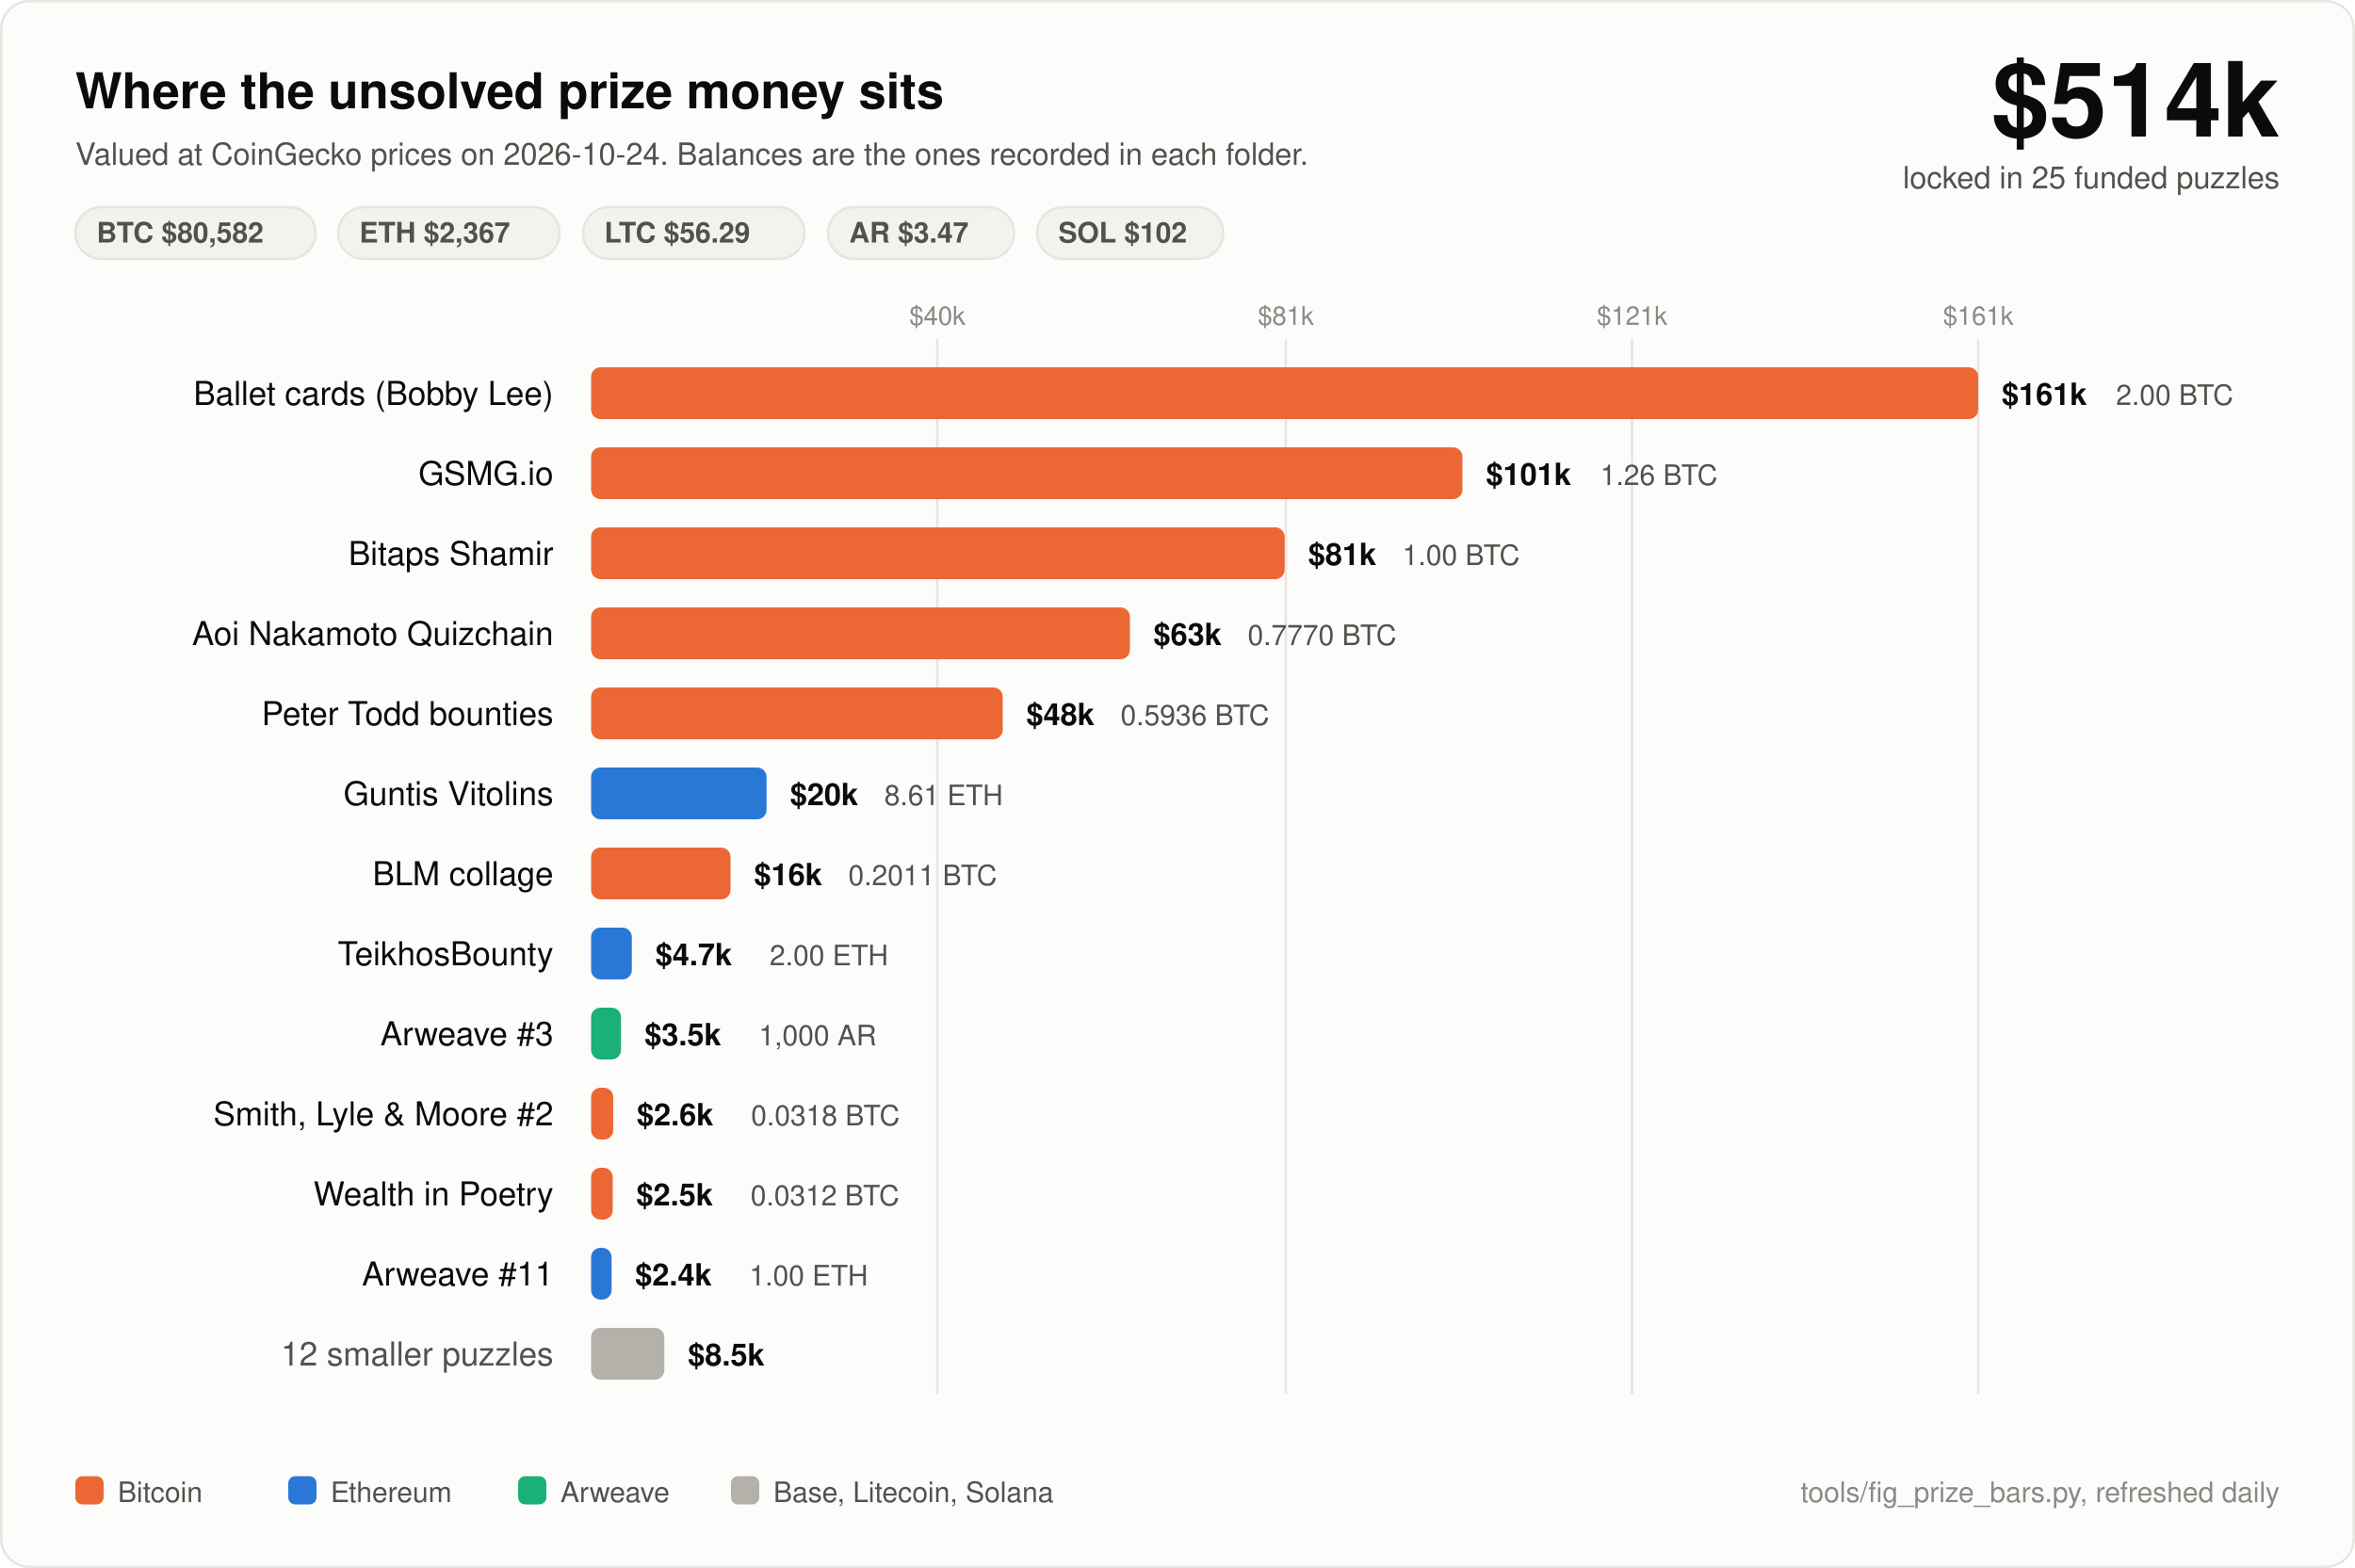
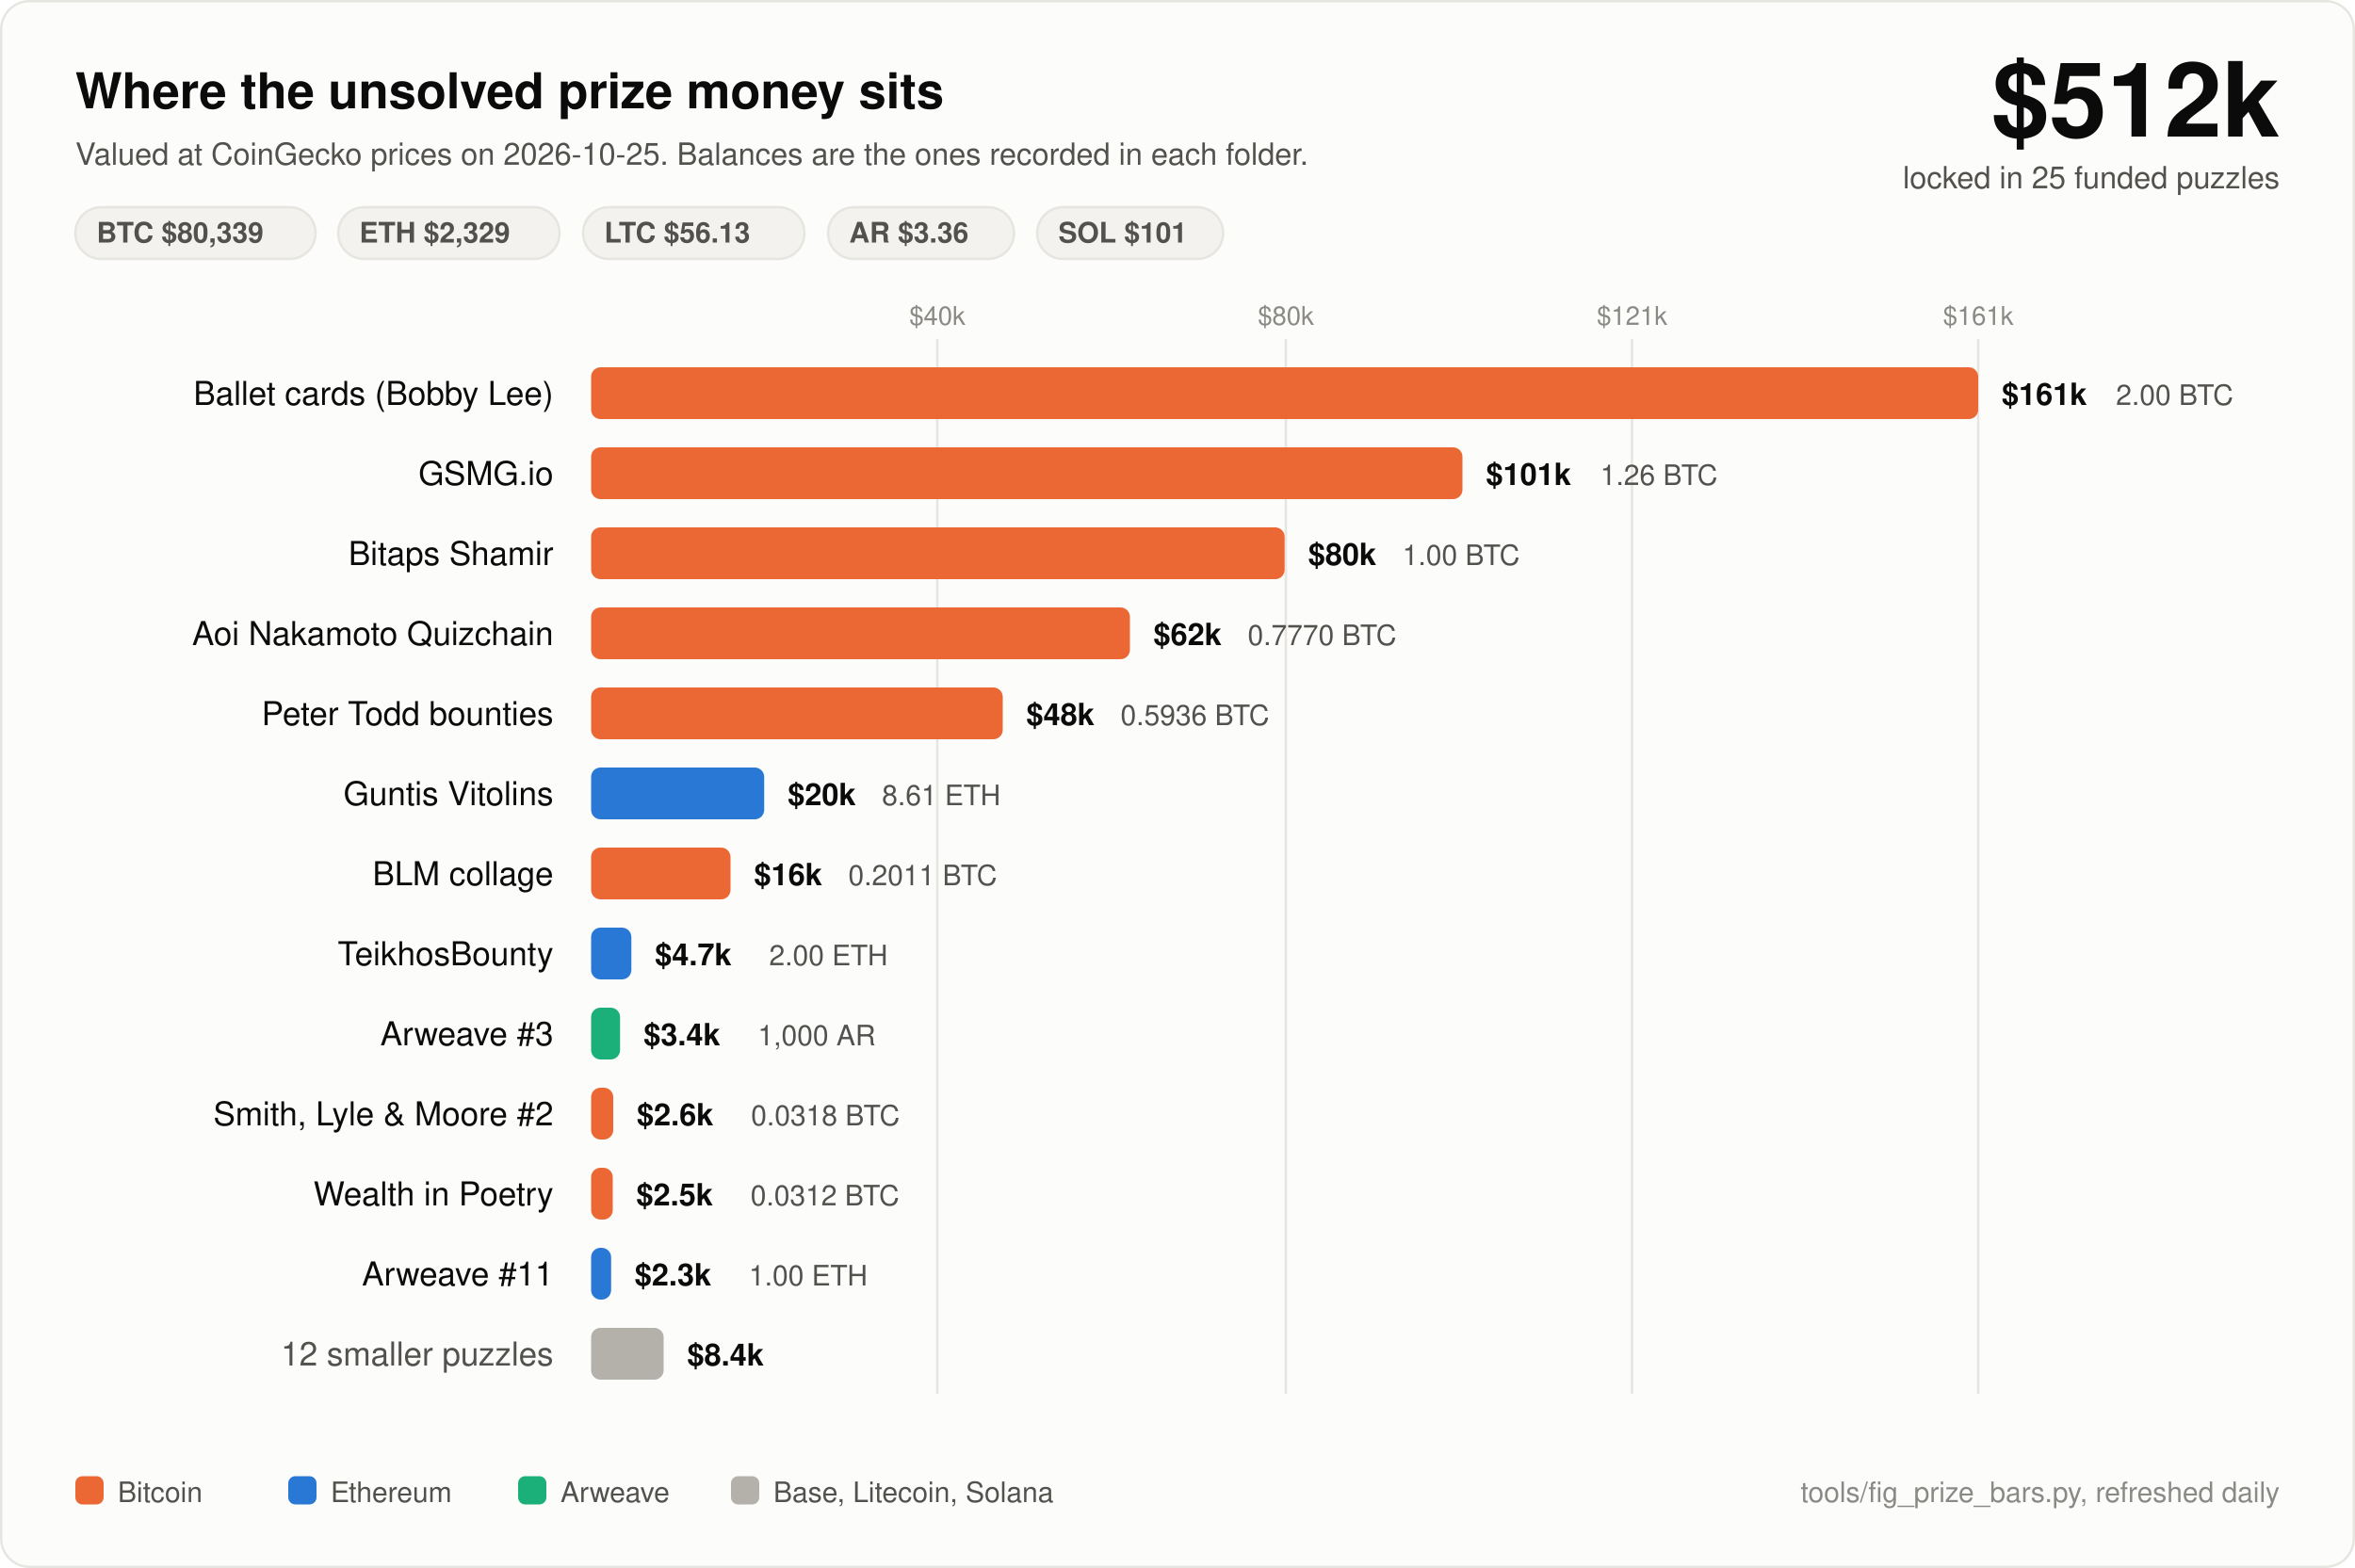
<svg xmlns="http://www.w3.org/2000/svg" width="1000" height="666" viewBox="0 0 1000 666" font-family="ui-sans-serif, -apple-system, Segoe UI, Helvetica, Arial, sans-serif">
  <rect x="0.5" y="0.5" width="999" height="665" rx="12" fill="#fcfcfb" stroke="#e6e5e0" />
  <text x="32" y="46" fill="#0b0b0b" font-size="21" font-weight="700">Where the unsolved prize money sits</text>
-   <text x="32" y="70" fill="#52514e" font-size="13">Valued at CoinGecko prices on 2026-10-24. Balances are the ones recorded in each folder.</text>
-   <text x="968" y="58" fill="#0b0b0b" font-size="44" font-weight="700" text-anchor="end">$514k</text>
+   <text x="32" y="70" fill="#52514e" font-size="13">Valued at CoinGecko prices on 2026-10-25. Balances are the ones recorded in each folder.</text>
+   <text x="968" y="58" fill="#0b0b0b" font-size="44" font-weight="700" text-anchor="end">$512k</text>
  <text x="968" y="80" fill="#52514e" font-size="13" text-anchor="end">locked in 25 funded puzzles</text>
  <rect x="32" y="88" width="102" height="22" rx="11" fill="#f3f2ee" stroke="#e6e5e0" />
-   <text x="41" y="103" fill="#52514e" font-size="12" font-weight="600">BTC $80,582</text>
+   <text x="41" y="103" fill="#52514e" font-size="12" font-weight="600">BTC $80,339</text>
  <rect x="143.6" y="88" width="94" height="22" rx="11" fill="#f3f2ee" stroke="#e6e5e0" />
-   <text x="152.6" y="103" fill="#52514e" font-size="12" font-weight="600">ETH $2,367</text>
+   <text x="152.6" y="103" fill="#52514e" font-size="12" font-weight="600">ETH $2,329</text>
  <rect x="247.6" y="88" width="94" height="22" rx="11" fill="#f3f2ee" stroke="#e6e5e0" />
-   <text x="256.6" y="103" fill="#52514e" font-size="12" font-weight="600">LTC $56.29</text>
+   <text x="256.6" y="103" fill="#52514e" font-size="12" font-weight="600">LTC $56.13</text>
  <rect x="351.6" y="88" width="79" height="22" rx="11" fill="#f3f2ee" stroke="#e6e5e0" />
-   <text x="360.6" y="103" fill="#52514e" font-size="12" font-weight="600">AR $3.47</text>
+   <text x="360.6" y="103" fill="#52514e" font-size="12" font-weight="600">AR $3.36</text>
  <rect x="440.4" y="88" width="79" height="22" rx="11" fill="#f3f2ee" stroke="#e6e5e0" />
-   <text x="449.4" y="103" fill="#52514e" font-size="12" font-weight="600">SOL $102</text>
+   <text x="449.4" y="103" fill="#52514e" font-size="12" font-weight="600">SOL $101</text>
  <line x1="398" y1="144" x2="398" y2="592" stroke="#e6e5e0" stroke-width="1" />
  <text x="398" y="138" fill="#8a8985" font-size="11" text-anchor="middle">$40k</text>
  <line x1="546" y1="144" x2="546" y2="592" stroke="#e6e5e0" stroke-width="1" />
-   <text x="546" y="138" fill="#8a8985" font-size="11" text-anchor="middle">$81k</text>
+   <text x="546" y="138" fill="#8a8985" font-size="11" text-anchor="middle">$80k</text>
  <line x1="693" y1="144" x2="693" y2="592" stroke="#e6e5e0" stroke-width="1" />
  <text x="693" y="138" fill="#8a8985" font-size="11" text-anchor="middle">$121k</text>
  <line x1="840" y1="144" x2="840" y2="592" stroke="#e6e5e0" stroke-width="1" />
  <text x="840" y="138" fill="#8a8985" font-size="11" text-anchor="middle">$161k</text>
  <text x="235" y="172" fill="#0b0b0b" font-size="14" text-anchor="end">Ballet cards (Bobby Lee)</text>
  <rect x="251" y="156" width="589.0" height="22" rx="4" fill="#eb6834" />
  <text x="850.0" y="172" fill="#0b0b0b" font-size="13" font-weight="600">$161k</text>
  <text x="898.5" y="172" fill="#52514e" font-size="12">2.00 BTC</text>
  <text x="235" y="206" fill="#0b0b0b" font-size="14" text-anchor="end">GSMG.io</text>
  <rect x="251" y="190" width="370.0" height="22" rx="4" fill="#eb6834" />
  <text x="631.0" y="206" fill="#0b0b0b" font-size="13" font-weight="600">$101k</text>
  <text x="679.5" y="206" fill="#52514e" font-size="12">1.26 BTC</text>
  <text x="235" y="240" fill="#0b0b0b" font-size="14" text-anchor="end">Bitaps Shamir</text>
  <rect x="251" y="224" width="294.5" height="22" rx="4" fill="#eb6834" />
-   <text x="555.5" y="240" fill="#0b0b0b" font-size="13" font-weight="600">$81k</text>
+   <text x="555.5" y="240" fill="#0b0b0b" font-size="13" font-weight="600">$80k</text>
  <text x="595.5" y="240" fill="#52514e" font-size="12">1.00 BTC</text>
  <text x="235" y="274" fill="#0b0b0b" font-size="14" text-anchor="end">Aoi Nakamoto Quizchain</text>
  <rect x="251" y="258" width="228.8" height="22" rx="4" fill="#eb6834" />
-   <text x="489.8" y="274" fill="#0b0b0b" font-size="13" font-weight="600">$63k</text>
+   <text x="489.8" y="274" fill="#0b0b0b" font-size="13" font-weight="600">$62k</text>
  <text x="529.8" y="274" fill="#52514e" font-size="12">0.7770 BTC</text>
  <text x="235" y="308" fill="#0b0b0b" font-size="14" text-anchor="end">Peter Todd bounties</text>
  <rect x="251" y="292" width="174.8" height="22" rx="4" fill="#eb6834" />
  <text x="435.8" y="308" fill="#0b0b0b" font-size="13" font-weight="600">$48k</text>
  <text x="475.8" y="308" fill="#52514e" font-size="12">0.5936 BTC</text>
  <text x="235" y="342" fill="#0b0b0b" font-size="14" text-anchor="end">Guntis Vitolins</text>
-   <rect x="251" y="326" width="74.5" height="22" rx="4" fill="#2a78d6" />
-   <text x="335.5" y="342" fill="#0b0b0b" font-size="13" font-weight="600">$20k</text>
-   <text x="375.5" y="342" fill="#52514e" font-size="12">8.61 ETH</text>
+   <rect x="251" y="326" width="73.5" height="22" rx="4" fill="#2a78d6" />
+   <text x="334.5" y="342" fill="#0b0b0b" font-size="13" font-weight="600">$20k</text>
+   <text x="374.5" y="342" fill="#52514e" font-size="12">8.61 ETH</text>
  <text x="235" y="376" fill="#0b0b0b" font-size="14" text-anchor="end">BLM collage</text>
  <rect x="251" y="360" width="59.2" height="22" rx="4" fill="#eb6834" />
  <text x="320.2" y="376" fill="#0b0b0b" font-size="13" font-weight="600">$16k</text>
  <text x="360.2" y="376" fill="#52514e" font-size="12">0.2011 BTC</text>
  <text x="235" y="410" fill="#0b0b0b" font-size="14" text-anchor="end">TeikhosBounty</text>
-   <rect x="251" y="394" width="17.3" height="22" rx="4" fill="#2a78d6" />
-   <text x="278.3" y="410" fill="#0b0b0b" font-size="13" font-weight="600">$4.7k</text>
-   <text x="326.8" y="410" fill="#52514e" font-size="12">2.00 ETH</text>
+   <rect x="251" y="394" width="17.1" height="22" rx="4" fill="#2a78d6" />
+   <text x="278.1" y="410" fill="#0b0b0b" font-size="13" font-weight="600">$4.7k</text>
+   <text x="326.6" y="410" fill="#52514e" font-size="12">2.00 ETH</text>
  <text x="235" y="444" fill="#0b0b0b" font-size="14" text-anchor="end">Arweave #3</text>
-   <rect x="251" y="428" width="12.7" height="22" rx="4" fill="#1baf7a" />
-   <text x="273.7" y="444" fill="#0b0b0b" font-size="13" font-weight="600">$3.5k</text>
-   <text x="322.2" y="444" fill="#52514e" font-size="12">1,000 AR</text>
+   <rect x="251" y="428" width="12.3" height="22" rx="4" fill="#1baf7a" />
+   <text x="273.3" y="444" fill="#0b0b0b" font-size="13" font-weight="600">$3.4k</text>
+   <text x="321.8" y="444" fill="#52514e" font-size="12">1,000 AR</text>
  <text x="235" y="478" fill="#0b0b0b" font-size="14" text-anchor="end">Smith, Lyle &amp; Moore #2</text>
  <rect x="251" y="462" width="9.4" height="22" rx="4" fill="#eb6834" />
  <text x="270.4" y="478" fill="#0b0b0b" font-size="13" font-weight="600">$2.6k</text>
  <text x="318.9" y="478" fill="#52514e" font-size="12">0.0318 BTC</text>
  <text x="235" y="512" fill="#0b0b0b" font-size="14" text-anchor="end">Wealth in Poetry</text>
  <rect x="251" y="496" width="9.2" height="22" rx="4" fill="#eb6834" />
  <text x="270.2" y="512" fill="#0b0b0b" font-size="13" font-weight="600">$2.5k</text>
  <text x="318.7" y="512" fill="#52514e" font-size="12">0.0312 BTC</text>
  <text x="235" y="546" fill="#0b0b0b" font-size="14" text-anchor="end">Arweave #11</text>
-   <rect x="251" y="530" width="8.7" height="22" rx="4" fill="#2a78d6" />
-   <text x="269.7" y="546" fill="#0b0b0b" font-size="13" font-weight="600">$2.4k</text>
-   <text x="318.2" y="546" fill="#52514e" font-size="12">1.00 ETH</text>
+   <rect x="251" y="530" width="8.5" height="22" rx="4" fill="#2a78d6" />
+   <text x="269.5" y="546" fill="#0b0b0b" font-size="13" font-weight="600">$2.3k</text>
+   <text x="318.0" y="546" fill="#52514e" font-size="12">1.00 ETH</text>
  <text x="235" y="580" fill="#52514e" font-size="14" text-anchor="end">12 smaller puzzles</text>
-   <rect x="251" y="564" width="31.1" height="22" rx="4" fill="#b3b1aa" />
-   <text x="292.1" y="580" fill="#0b0b0b" font-size="13" font-weight="600">$8.5k</text>
+   <rect x="251" y="564" width="30.8" height="22" rx="4" fill="#b3b1aa" />
+   <text x="291.8" y="580" fill="#0b0b0b" font-size="13" font-weight="600">$8.4k</text>
  <rect x="32" y="627" width="12" height="12" rx="3" fill="#eb6834" />
  <text x="50" y="638" fill="#52514e" font-size="12">Bitcoin</text>
  <rect x="122.4" y="627" width="12" height="12" rx="3" fill="#2a78d6" />
  <text x="140.4" y="638" fill="#52514e" font-size="12">Ethereum</text>
  <rect x="220.0" y="627" width="12" height="12" rx="3" fill="#1baf7a" />
  <text x="238.0" y="638" fill="#52514e" font-size="12">Arweave</text>
  <rect x="310.4" y="627" width="12" height="12" rx="3" fill="#b3b1aa" />
  <text x="328.4" y="638" fill="#52514e" font-size="12">Base, Litecoin, Solana</text>
  <text x="968" y="638" fill="#8a8985" font-size="12" text-anchor="end">tools/fig_prize_bars.py, refreshed daily</text>
</svg>
